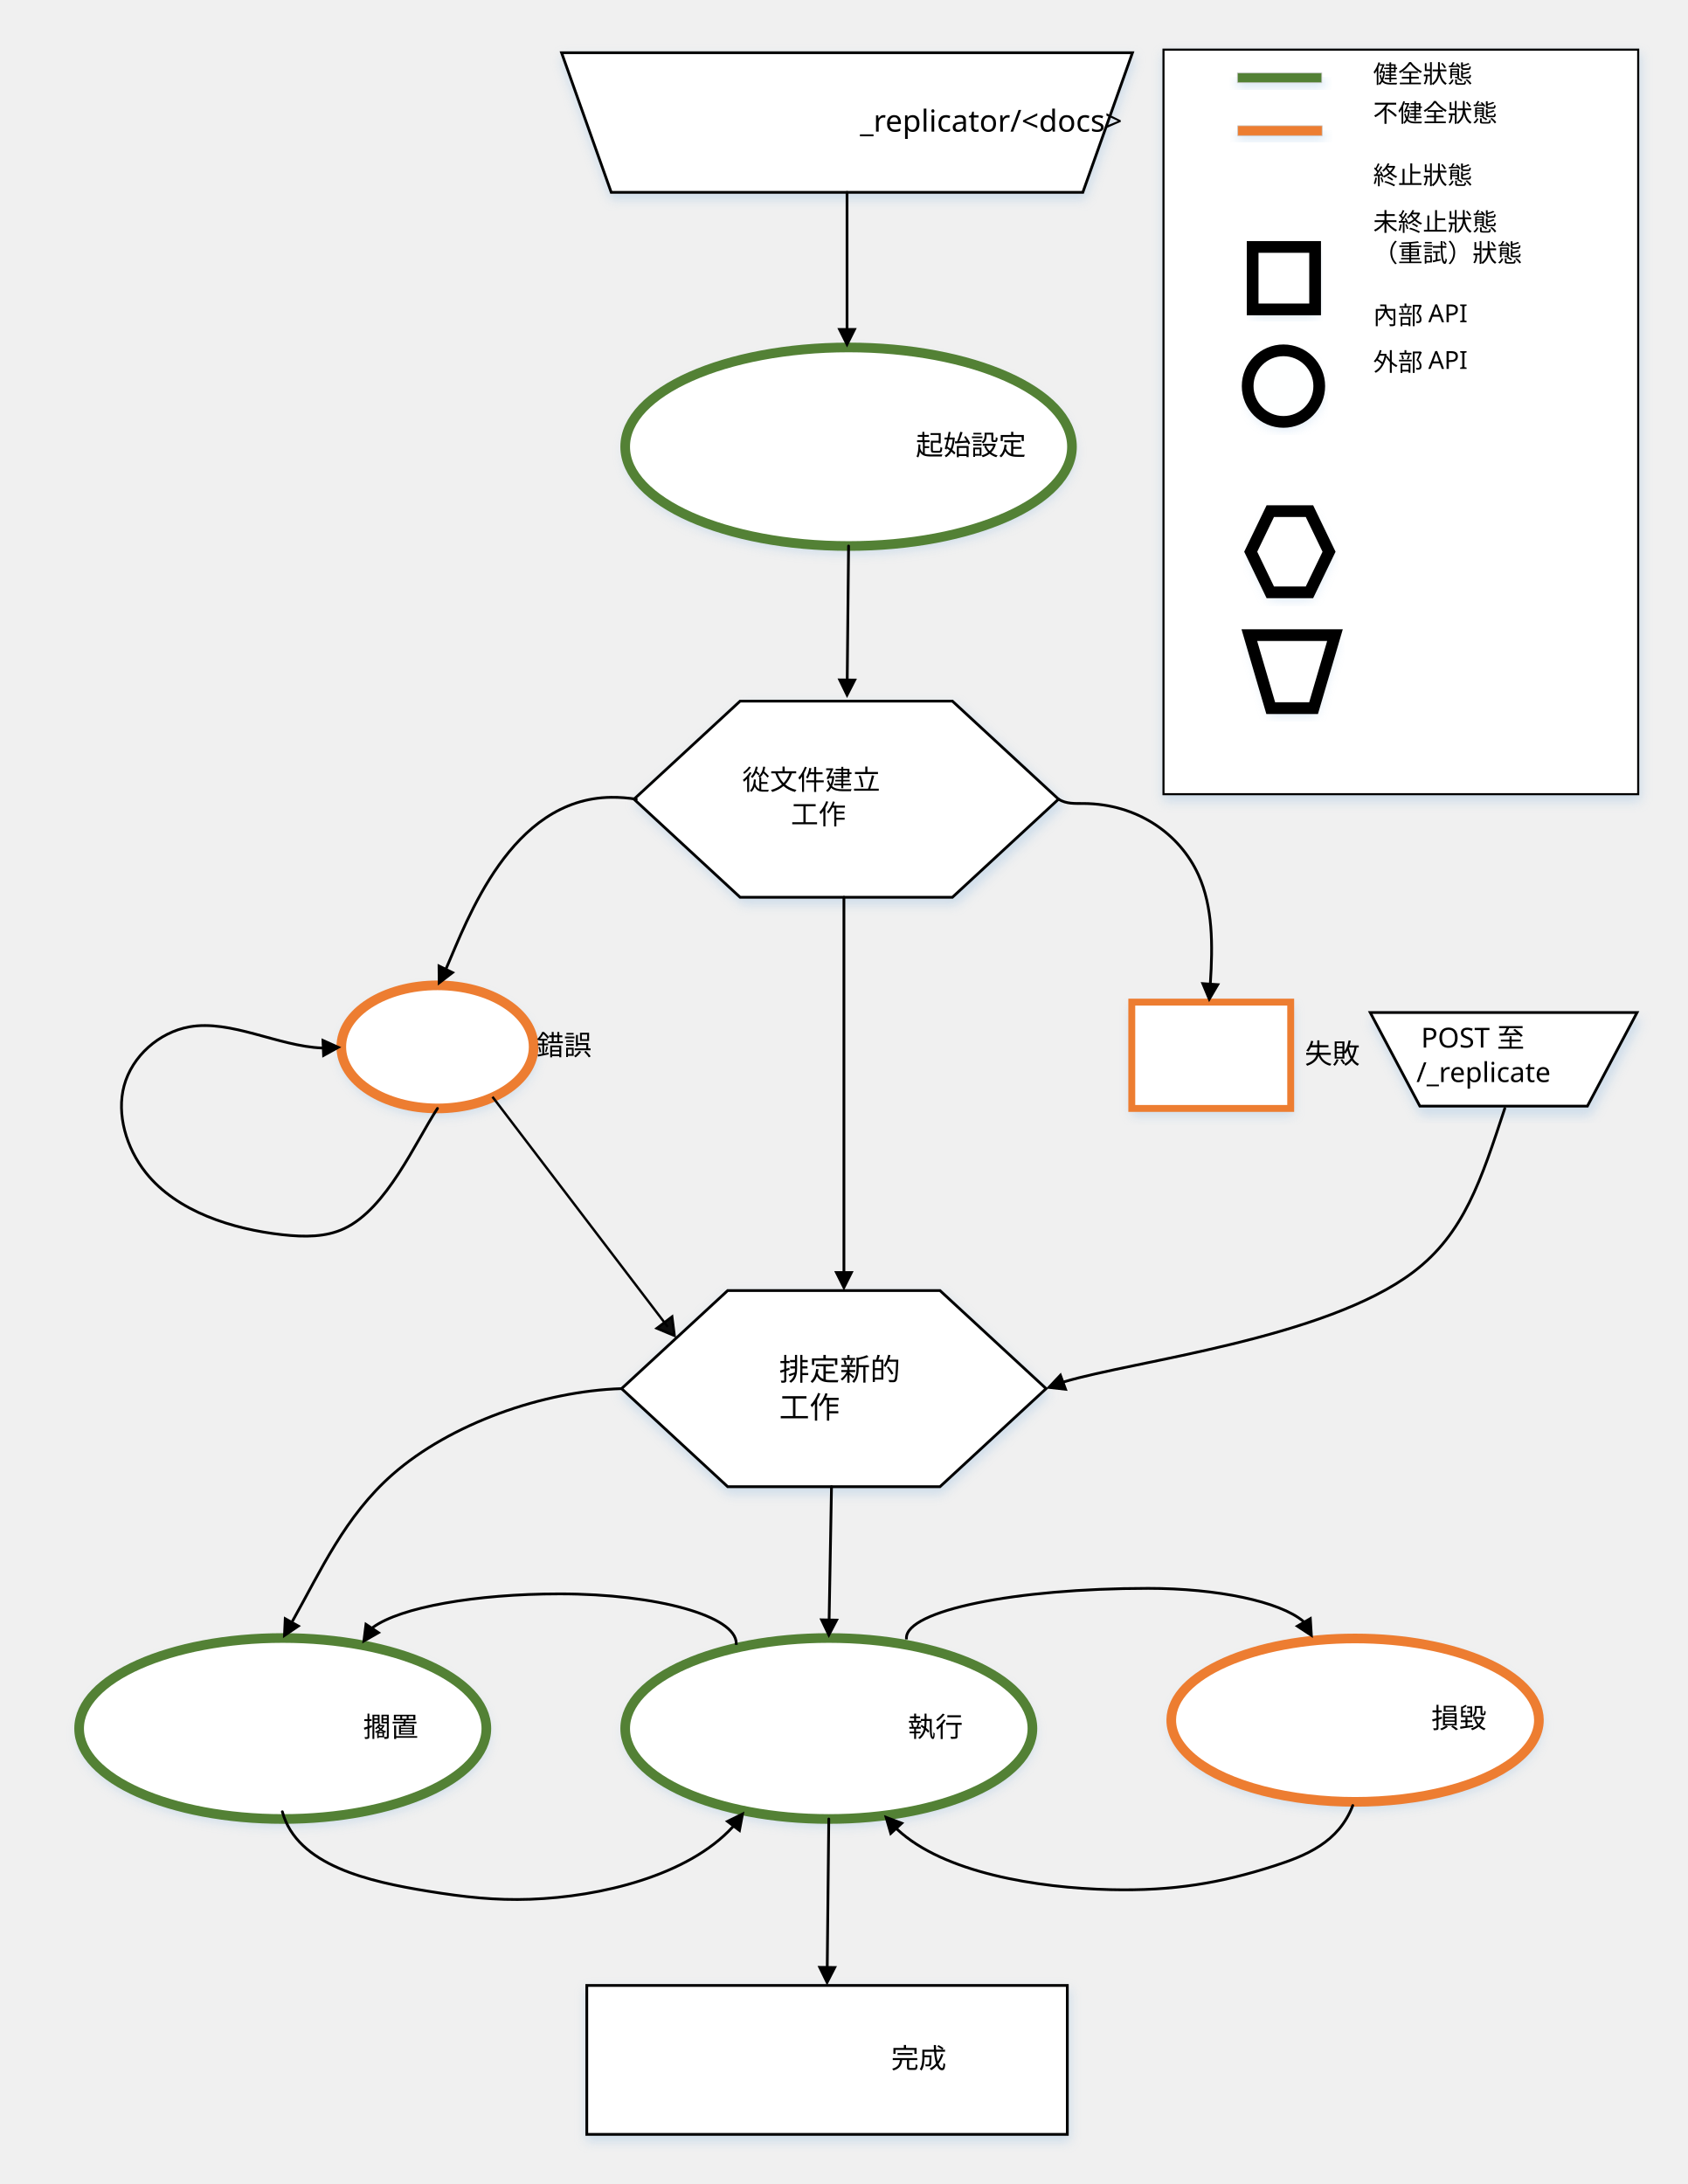
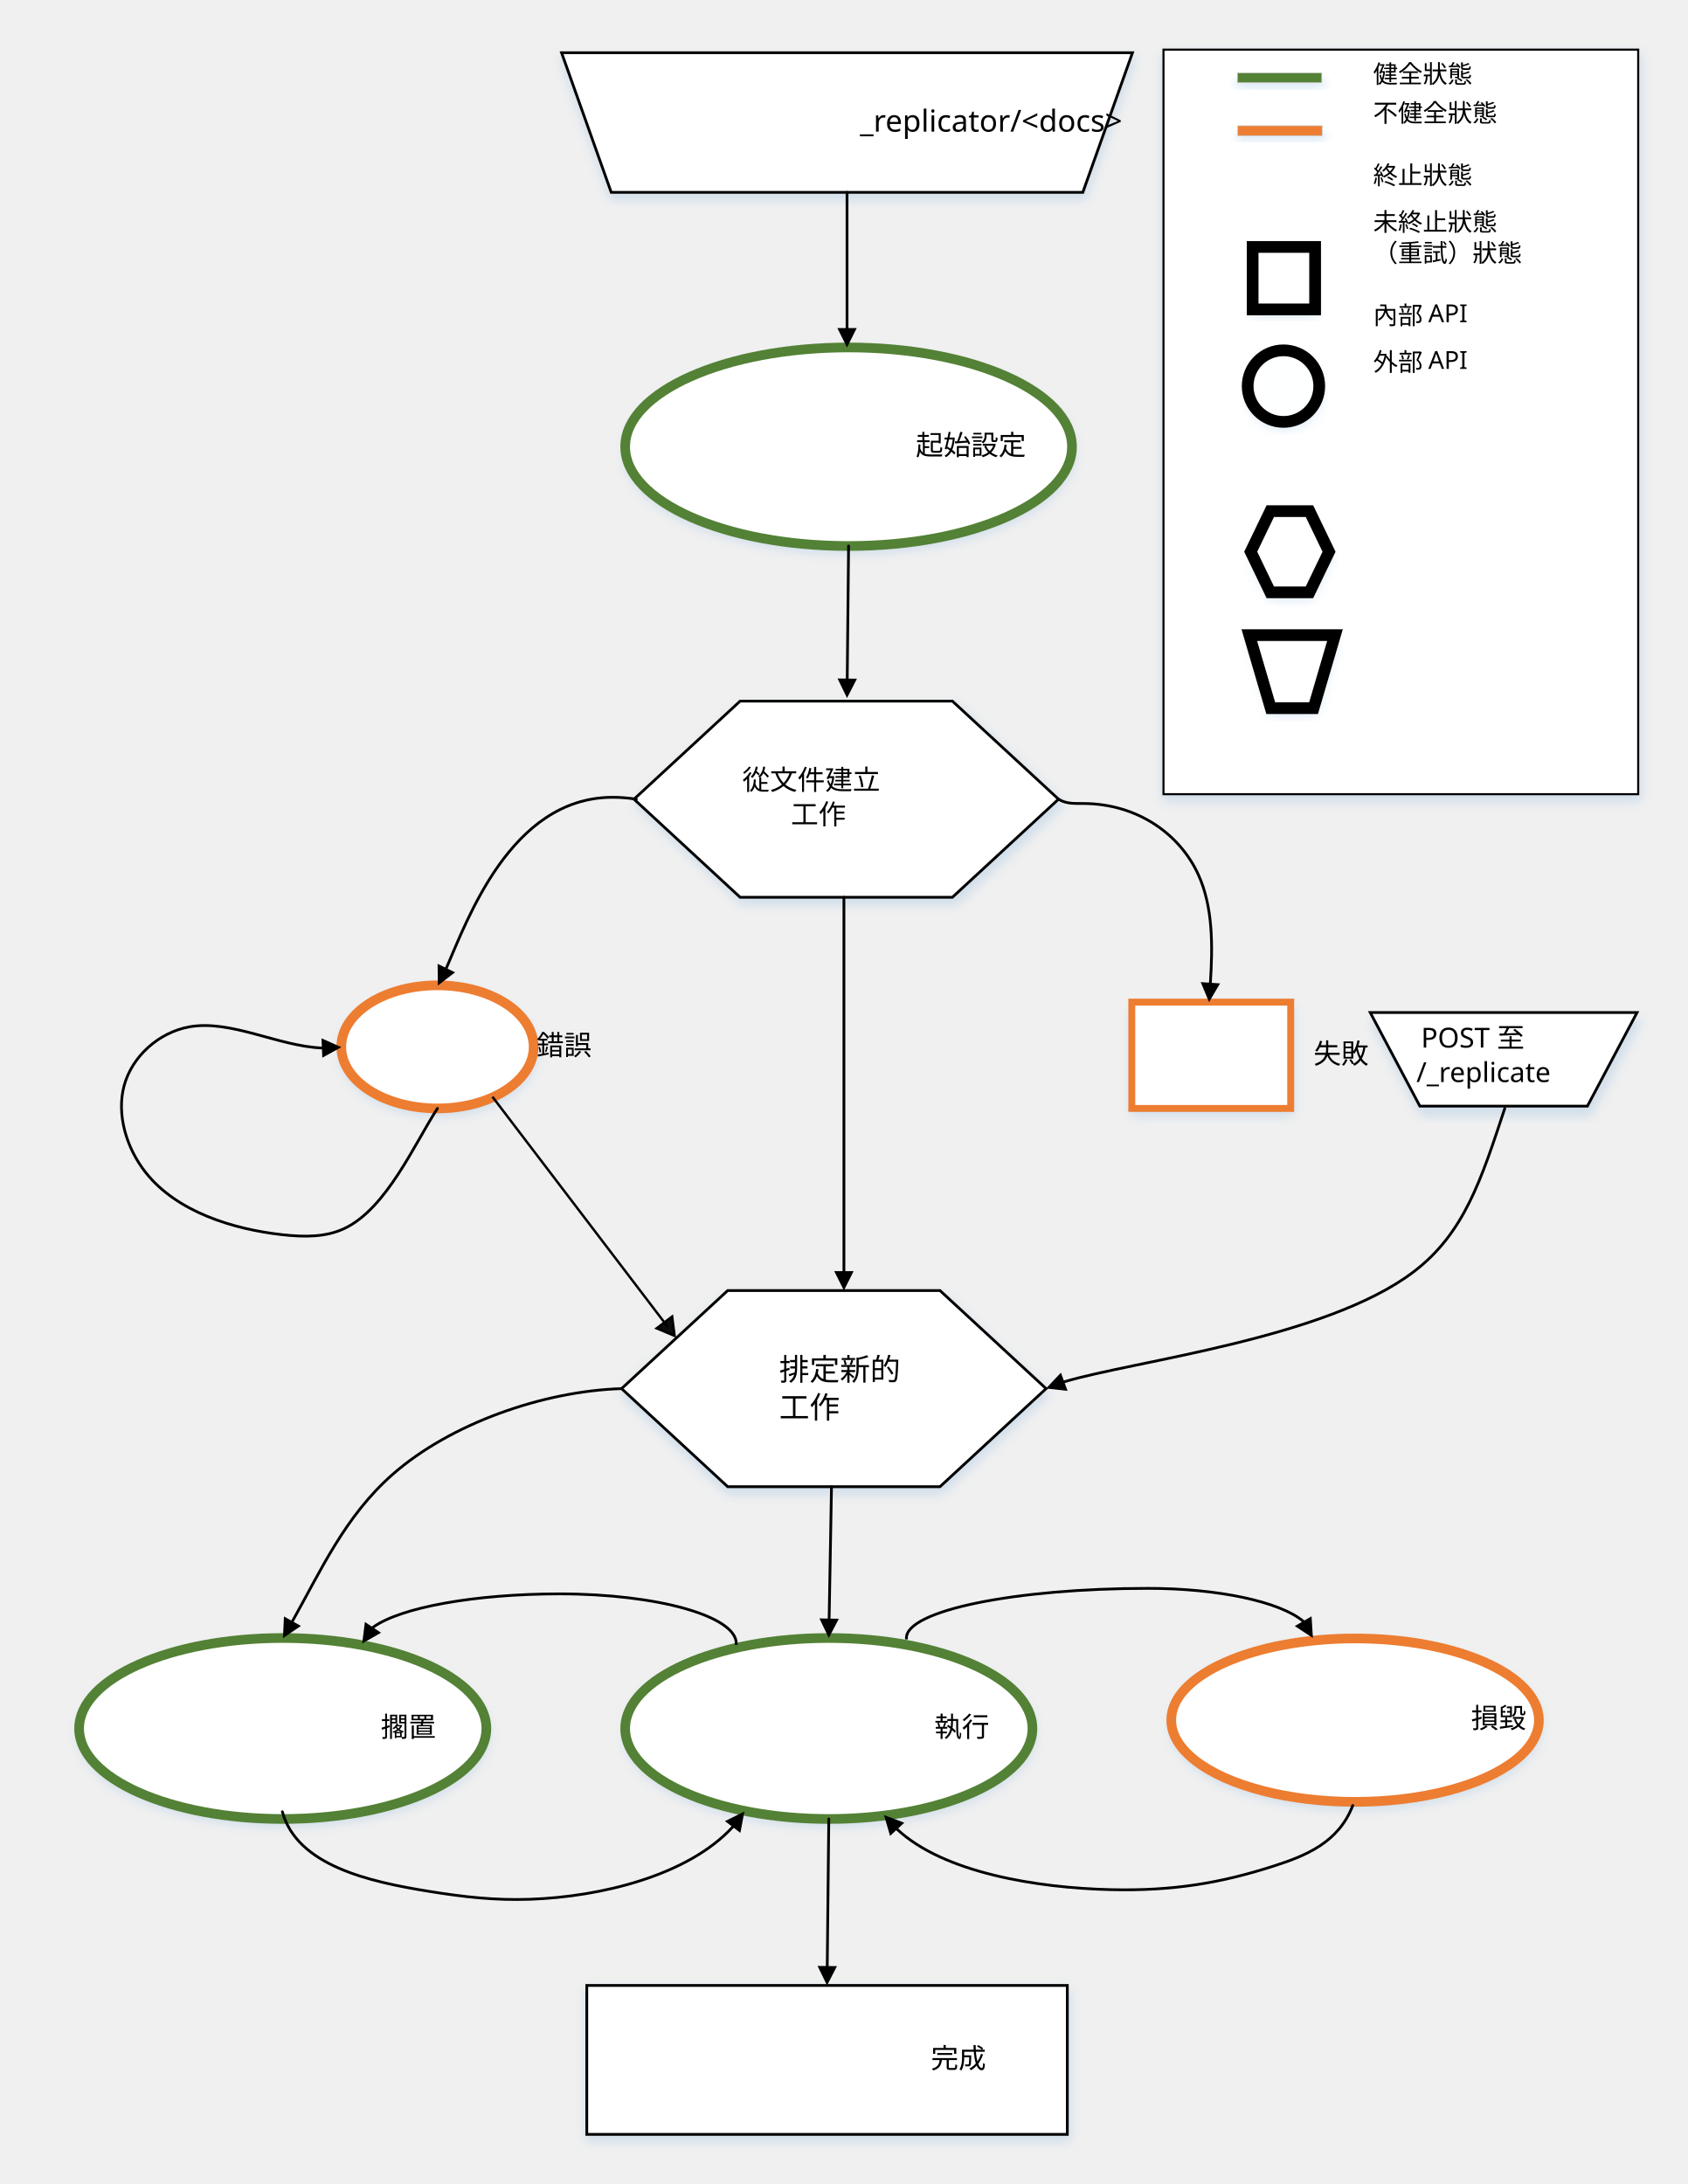
<svg xmlns="http://www.w3.org/2000/svg" xmlns:ns1="http://schemas.microsoft.com/visio/2003/SVGExtensions/" xmlns:xlink="http://www.w3.org/1999/xlink" width="8.5in" height="11in" viewBox="0 0 612 792" xml:space="preserve" color-interpolation-filters="sRGB" class="st20" id="svg2" version="1.1">
  <ns1:documentProperties ns1:langID="1033" ns1:viewMarkup="false">
    <ns1:userDefs>
      <ns1:ud ns1:nameU="msvNoAutoConnect" ns1:val="VT0(0):26" />
    </ns1:userDefs>
  </ns1:documentProperties>
  <style type="text/css" id="style4">
		.st1 {visibility:visible}
		.st2 {fill:#5b9bd5;fill-opacity:0.22;filter:url(#filter_2);stroke:#5b9bd5;stroke-opacity:0.22}
		.st3 {fill:#ffffff;stroke:#000000;stroke-width:1}
		.st4 {fill:#000000;font-family:Tahoma;font-size:0.917em}
		.st5 {fill:#ffffff;stroke:#538135;stroke-width:3.5}
		.st6 {fill:#000000;font-family:Tahoma;font-size:0.833em}
		.st7 {font-size:1em}
		.st8 {fill:#ffffff;stroke:#ed7d31;stroke-width:3.5}
		.st9 {fill:#ffffff;stroke:#ed7d31;stroke-width:2.5}
		.st10 {fill:#ffffff;stroke:#000000;stroke-width:0.75}
		.st11 {fill:#000000;font-family:Tahoma;font-size:0.75em}
		.st12 {fill:#538135;stroke:#c7c8c8;stroke-width:0.25}
		.st13 {fill:#ed7d31;stroke:#c7c8c8;stroke-width:0.25}
		.st14 {fill:#ffffff;stroke:#000000;stroke-width:4.25}
		.st15 {fill:#feffff;stroke:#000000;stroke-width:4.25}
		.st16 {marker-end:url(#mrkr4-117);stroke:#000000;stroke-linecap:round;stroke-linejoin:round;stroke-width:1}
		.st17 {fill:#000000;fill-opacity:1;stroke:#000000;stroke-opacity:1;stroke-width:0.284}
		.st18 {marker-end:url(#mrkr4-133);stroke:#000000;stroke-linecap:round;stroke-linejoin:round;stroke-width:1}
		.st19 {marker-end:url(#mrkr4-133);stroke:#000000;stroke-width:1}
		.st20 {fill:none;fill-rule:evenodd;font-size:12px;overflow:visible;stroke-linecap:square;stroke-miterlimit:3}
	</style>
  <defs id="Markers">
    <marker orient="auto" refY="0.0" refX="0.0" id="TriangleOutL" style="overflow:visible">
      <path id="path8787" d="M 5.77,0.0 L -2.88,5.0 L -2.88,-5.0 L 5.77,0.0 z " style="fill-rule:evenodd;stroke:#000000;stroke-width:1pt;stroke-opacity:1;fill:#000000;fill-opacity:0.942" transform="scale(0.8)" />
    </marker>
    <g id="lend4">
      <path d="M 2 1 L 0 0 L 2 -1 L 2 1 " style="stroke:none" id="path8" />
    </g>
    <marker id="mrkr4-117" class="st17" ns1:arrowType="4" ns1:arrowSize="2" ns1:setback="7.04" refX="-7.04" orient="auto" markerUnits="strokeWidth" overflow="visible">
      <use xlink:href="#lend4" transform="scale(-3.52,-3.52) " id="use11" />
    </marker>
    <marker id="mrkr4-133" class="st17" ns1:arrowType="4" ns1:arrowSize="2" ns1:setback="6.68" refX="-6.68" orient="auto" markerUnits="strokeWidth" overflow="visible">
      <use xlink:href="#lend4" transform="scale(-3.52,-3.52) " id="use14" />
    </marker>
  </defs>
  <defs id="Filters">
    <filter id="filter_2">
      <feGaussianBlur stdDeviation="2" id="feGaussianBlur18" />
    </filter>
  </defs>
  <g ns1:mID="0" ns1:index="1" ns1:groupContext="foregroundPage" id="g20">
    <ns1:userDefs>
      <ns1:ud ns1:nameU="msvThemeOrder" ns1:val="VT0(0):26" />
    </ns1:userDefs>
    <ns1:pageProperties ns1:drawingScale="1" ns1:pageScale="1" ns1:drawingUnits="0" ns1:shadowOffsetX="9" ns1:shadowOffsetY="-9" />
    <ns1:layer ns1:name="Flowchart" ns1:index="0" />
    <ns1:layer ns1:name="Connector" ns1:index="1" />
    <g id="shape1-1" ns1:mID="1" ns1:groupContext="shape" ns1:layerMember="0" transform="translate(203.625,-722.25)">
      <ns1:custProps>
        <ns1:cp ns1:nameU="Cost" ns1:lbl="Cost" ns1:prompt="" ns1:type="7" ns1:format="@" ns1:sortKey="" ns1:invis="false" ns1:ask="false" ns1:langID="1033" ns1:cal="0" />
        <ns1:cp ns1:nameU="ProcessNumber" ns1:lbl="Process Number" ns1:prompt="" ns1:type="2" ns1:format="" ns1:sortKey="" ns1:invis="false" ns1:ask="false" ns1:langID="1033" ns1:cal="0" />
        <ns1:cp ns1:nameU="Owner" ns1:lbl="Owner" ns1:prompt="" ns1:type="0" ns1:format="" ns1:sortKey="" ns1:invis="false" ns1:ask="false" ns1:langID="1033" ns1:cal="0" />
        <ns1:cp ns1:nameU="Function" ns1:lbl="Function" ns1:prompt="" ns1:type="0" ns1:format="" ns1:sortKey="" ns1:invis="false" ns1:ask="false" ns1:langID="1033" ns1:cal="0" ns1:val="VT4()" />
        <ns1:cp ns1:nameU="StartDate" ns1:lbl="Start Date" ns1:prompt="" ns1:type="5" ns1:format="" ns1:sortKey="" ns1:invis="false" ns1:ask="false" ns1:langID="1033" ns1:cal="0" />
        <ns1:cp ns1:nameU="EndDate" ns1:lbl="End Date" ns1:prompt="" ns1:type="5" ns1:format="" ns1:sortKey="" ns1:invis="false" ns1:ask="false" ns1:langID="1033" ns1:cal="0" />
        <ns1:cp ns1:nameU="Status" ns1:lbl="Status" ns1:prompt="" ns1:type="4" ns1:format=";Not Started;In Progress;Completed;Deferred;Waiting on Input" ns1:sortKey="" ns1:invis="false" ns1:ask="false" ns1:langID="1033" ns1:cal="0" ns1:val="VT4()" />
      </ns1:custProps>
      <ns1:userDefs>
        <ns1:ud ns1:nameU="AntiScale" ns1:val="VT0(1):26" />
        <ns1:ud ns1:nameU="visVersion" ns1:prompt="" ns1:val="VT0(15):26" />
        <ns1:ud ns1:nameU="DefaultWidth" ns1:prompt="" ns1:val="VT0(1):0" />
        <ns1:ud ns1:nameU="DefaultHeight" ns1:prompt="" ns1:val="VT0(0.75):0" />
        <ns1:ud ns1:nameU="ResizeTxtHeight" ns1:prompt="" ns1:val="VT0(0.75):0" />
      </ns1:userDefs>
      <ns1:textBlock ns1:margins="rect(2,2,2,2)" />
      <ns1:textRect cx="103.5" cy="766.687" width="171.01" height="50.625" />
      <g id="shadow1-2" ns1:groupContext="shadow" ns1:shadowOffsetX="0.345598" ns1:shadowOffsetY="-1.97279" ns1:shadowType="1" transform="translate(0.345598,1.97279)" class="st1" style="visibility:visible">
        <path d="m 18,792 h 171 l 18,-50.63 H 0 Z" class="st2" id="path30" style="fill:#5b9bd5;fill-opacity:0.22;stroke:#5b9bd5;stroke-opacity:0.22;filter:url(#filter_2)" />
      </g>
      <path d="m 18,792 h 171 l 18,-50.63 H 0 Z" class="st3" id="path32" style="fill:#ffffff;stroke:#000000;stroke-width:1" />
      <text x="56.71" y="769.99" class="st4" ns1:langID="1033" id="text34" style="font-size:11px;line-height:0%;font-family:Tahoma;fill:#000000">
        <ns1:paragraph ns1:horizAlign="1" />
        <ns1:tabList />_replicator/&lt;docs&gt;</text>
    </g>
    <g id="shape3-7" ns1:mID="3" ns1:groupContext="shape" transform="translate(226.688,-594)">
      <ns1:userDefs>
        <ns1:ud ns1:nameU="visVersion" ns1:val="VT0(15):26" />
      </ns1:userDefs>
      <ns1:textBlock ns1:margins="rect(4,4,4,4)" />
      <ns1:textRect cx="81" cy="756" width="141.75" height="63" />
      <g id="shadow3-8" ns1:groupContext="shadow" ns1:shadowOffsetX="0.345598" ns1:shadowOffsetY="-1.97279" ns1:shadowType="1" transform="translate(0.345598,1.97279)" class="st1" style="visibility:visible">
        <path d="m 0,756 a 81,36 0 0 1 162,0 81,36 0 0 1 -162,0 z" class="st2" id="path42" style="fill:#5b9bd5;fill-opacity:0.22;stroke:#5b9bd5;stroke-opacity:0.22;filter:url(#filter_2)" />
      </g>
      <path d="m 0,756 a 81,36 0 0 1 162,0 81,36 0 0 1 -162,0 z" class="st5" id="path44" style="fill:#ffffff;stroke:#538135;stroke-width:3.5" />
      <text x="58.56" y="759" class="st6" ns1:langID="1033" id="text46" style="font-size:10px;line-height:0%;font-family:Tahoma;fill:#000000">
        <ns1:paragraph ns1:horizAlign="1" />
        <ns1:tabList />起始設定</text>
    </g>
    <g id="shape4-13" ns1:mID="4" ns1:groupContext="shape" transform="translate(241.031,-466.617)">
      <ns1:userDefs>
        <ns1:ud ns1:nameU="visVersion" ns1:val="VT0(15):26" />
      </ns1:userDefs>
      <ns1:textBlock ns1:margins="rect(4,4,4,4)" />
      <ns1:textRect cx="66.656" cy="756.433" width="133.32" height="71.133" />
      <g id="shadow4-14" ns1:groupContext="shadow" ns1:shadowOffsetX="0.345598" ns1:shadowOffsetY="-1.97279" ns1:shadowType="1" transform="translate(0.345598,1.97279)" class="st1" style="visibility:visible">
        <path d="M 105.14,720.87 H 28.17 L -10.31,756.43 28.17,792 h 76.97 l 38.48,-35.57 z" class="st2" id="path54" style="fill:#5b9bd5;fill-opacity:0.22;stroke:#5b9bd5;stroke-opacity:0.22;filter:url(#filter_2)" />
      </g>
      <path d="M 104.301,720.87 H 27.331 l -38.48,35.56 38.48,35.57 h 76.97 l 38.48,-35.57 z" class="st3" id="path56" style="fill:#ffffff;stroke:#000000;stroke-width:1" />
      <text x="64.815" y="753.01" class="st6" ns1:langID="1033" id="text58" style="font-style:normal;font-variant:normal;font-weight:normal;font-stretch:normal;font-size:10px;line-height:0%;font-family:Tahoma;-inkscape-font-specification:'Tahoma, Normal';text-align:center;writing-mode:lr-tb;text-anchor:middle;fill:#000000">
        <ns1:paragraph ns1:horizAlign="1" />
        <ns1:tabList />
        <ns1:newlineChar />
        <tspan id="tspan3898" x="64.815" y="753.01" style="font-size:10px;line-height:1.25">從文件建立</tspan>
        <tspan id="tspan3900" x="64.815" y="765.51" style="font-size:10px;line-height:1.25">工作</tspan>
      </text>
    </g>
    <g id="shape6-20" ns1:mID="6" ns1:groupContext="shape" transform="translate(28.6875,-132.375)">
      <ns1:userDefs>
        <ns1:ud ns1:nameU="visVersion" ns1:val="VT0(15):26" />
      </ns1:userDefs>
      <ns1:textBlock ns1:margins="rect(4,4,4,4)" />
      <ns1:textRect cx="73.828" cy="759.188" width="129.2" height="57.422" />
      <g id="shadow6-21" ns1:groupContext="shadow" ns1:shadowOffsetX="0.345598" ns1:shadowOffsetY="-1.97279" ns1:shadowType="1" transform="translate(0.345598,1.97279)" class="st1" style="visibility:visible">
        <path d="m 0,759.19 a 73.83,32.813 0 0 1 147.66,0 73.83,32.813 0 1 1 -147.66,0 z" class="st2" id="path68" style="fill:#5b9bd5;fill-opacity:0.22;stroke:#5b9bd5;stroke-opacity:0.22;filter:url(#filter_2)" />
      </g>
      <path d="m 0,759.19 a 73.83,32.813 0 0 1 147.66,0 73.83,32.813 0 1 1 -147.66,0 z" class="st5" id="path70" style="fill:#ffffff;stroke:#538135;stroke-width:3.5" />
-       <text x="56.19" y="762.19" class="st6" ns1:langID="1033" id="text72" style="font-size:10px;line-height:0%;font-family:Tahoma;fill:#000000">
+       <text x="62.59" y="762.19" class="st6" ns1:langID="1033" id="text72" style="font-size:10px;line-height:0%;fill:#000000;font-family:Tahoma">
        <ns1:paragraph ns1:horizAlign="1" />
        <ns1:tabList />擱置</text>
    </g>
    <g id="shape7-26" ns1:mID="7" ns1:groupContext="shape" transform="translate(226.688,-132.375)">
      <ns1:userDefs>
        <ns1:ud ns1:nameU="visVersion" ns1:val="VT0(15):26" />
      </ns1:userDefs>
      <ns1:textBlock ns1:margins="rect(4,4,4,4)" />
      <ns1:textRect cx="73.828" cy="759.188" width="129.2" height="57.422" />
      <g id="shadow7-27" ns1:groupContext="shadow" ns1:shadowOffsetX="0.345598" ns1:shadowOffsetY="-1.97279" ns1:shadowType="1" transform="translate(0.345598,1.97279)" class="st1" style="visibility:visible">
        <path d="m 0,759.19 a 73.83,32.813 0 0 1 147.66,0 73.83,32.813 0 1 1 -147.66,0 z" class="st2" id="path80" style="fill:#5b9bd5;fill-opacity:0.22;stroke:#5b9bd5;stroke-opacity:0.22;filter:url(#filter_2)" />
      </g>
      <path d="m 0,759.19 a 73.83,32.813 0 0 1 147.66,0 73.83,32.813 0 1 1 -147.66,0 z" class="st5" id="path82" style="fill:#ffffff;stroke:#538135;stroke-width:3.5" />
-       <text x="55.67" y="762.19" class="st6" ns1:langID="1033" id="text84" style="font-size:10px;line-height:0%;font-family:Tahoma;fill:#000000">
+       <text x="65.27" y="762.19" class="st6" ns1:langID="1033" id="text84" style="font-size:10px;line-height:0%;fill:#000000;font-family:Tahoma">
        <ns1:paragraph ns1:horizAlign="1" />
        <ns1:tabList />執行</text>
    </g>
    <g id="shape8-32" ns1:mID="8" ns1:groupContext="shape" transform="translate(424.688,-138.75)">
      <ns1:userDefs>
        <ns1:ud ns1:nameU="visVersion" ns1:val="VT0(15):26" />
      </ns1:userDefs>
      <ns1:textBlock ns1:margins="rect(4,4,4,4)" />
      <ns1:textRect cx="66.656" cy="762.375" width="116.65" height="51.844" />
      <g id="shadow8-33" ns1:groupContext="shadow" ns1:shadowOffsetX="0.345598" ns1:shadowOffsetY="-1.97279" ns1:shadowType="1" transform="translate(0.345598,1.97279)" class="st1" style="visibility:visible">
        <path d="m 0,762.38 a 66.656,29.625 0 0 1 133.31,0 66.656,29.625 0 1 1 -133.31,0 z" class="st2" id="path92" style="fill:#5b9bd5;fill-opacity:0.22;stroke:#5b9bd5;stroke-opacity:0.22;filter:url(#filter_2)" />
      </g>
      <path d="m 0,762.38 a 66.656,29.625 0 0 1 133.31,0 66.656,29.625 0 1 1 -133.31,0 z" class="st8" id="path94" style="fill:#ffffff;stroke:#ed7d31;stroke-width:3.5" />
-       <text x="47.51" y="765.38" class="st6" ns1:langID="1033" id="text96" style="font-size:10px;line-height:0%;font-family:Tahoma;fill:#000000">
+       <text x="61.91" y="765.38" class="st6" ns1:langID="1033" id="text96" style="font-size:10px;line-height:0%;fill:#000000;font-family:Tahoma">
        <ns1:paragraph ns1:horizAlign="1" />
        <ns1:tabList />損毀</text>
    </g>
    <g id="shape9-38" ns1:mID="9" ns1:groupContext="shape" transform="translate(212.766,-18)">
      <ns1:userDefs>
        <ns1:ud ns1:nameU="visVersion" ns1:val="VT0(15):26" />
      </ns1:userDefs>
      <ns1:textBlock ns1:margins="rect(4,4,4,4)" />
      <ns1:textRect cx="87.117" cy="765" width="174.24" height="54" />
      <g id="shadow9-39" ns1:groupContext="shadow" ns1:shadowOffsetX="0.345598" ns1:shadowOffsetY="-1.97279" ns1:shadowType="1" transform="translate(0.345598,1.97279)" class="st1" style="visibility:visible">
        <rect x="0" y="738" width="174.234" height="54" class="st2" id="rect104" style="fill:#5b9bd5;fill-opacity:0.22;stroke:#5b9bd5;stroke-opacity:0.22;filter:url(#filter_2)" />
      </g>
      <rect x="0" y="738" width="174.234" height="54" class="st3" id="rect106" style="fill:#ffffff;stroke:#000000;stroke-width:1" />
-       <text x="63.59" y="768" class="st6" ns1:langID="1033" id="text108" style="font-size:10px;line-height:0%;font-family:Tahoma;fill:#000000">
+       <text x="77.99" y="768" class="st6" ns1:langID="1033" id="text108" style="font-size:10px;line-height:0%;fill:#000000;font-family:Tahoma">
        <ns1:paragraph ns1:horizAlign="1" />
        <ns1:tabList />完成</text>
    </g>
    <g id="shape18-44" ns1:mID="18" ns1:groupContext="shape" transform="translate(123.75,-390.042)">
      <ns1:userDefs>
        <ns1:ud ns1:nameU="visVersion" ns1:val="VT0(15):26" />
      </ns1:userDefs>
      <ns1:textBlock ns1:margins="rect(4,4,4,4)" />
      <ns1:textRect cx="34.875" cy="769.68" width="61.04" height="39.06" />
      <g id="shadow18-45" ns1:groupContext="shadow" ns1:shadowOffsetX="0.345598" ns1:shadowOffsetY="-1.97279" ns1:shadowType="1" transform="translate(0.345598,1.97279)" class="st1" style="visibility:visible">
        <path d="m 0,769.68 a 34.875,22.32 0 1 1 69.75,0 34.875,22.32 0 1 1 -69.75,0 z" class="st2" id="path116" style="fill:#5b9bd5;fill-opacity:0.22;stroke:#5b9bd5;stroke-opacity:0.22;filter:url(#filter_2)" />
      </g>
      <path d="m 0,769.68 a 34.875,22.32 0 1 1 69.75,0 34.875,22.32 0 1 1 -69.75,0 z" class="st8" id="path118" style="fill:#ffffff;stroke:#ed7d31;stroke-width:3.5" />
      <text x="23.95" y="772.68" class="st6" ns1:langID="1033" id="text120" style="font-size:10px;line-height:0%;font-family:Tahoma;fill:#000000">
        <ns1:paragraph ns1:horizAlign="1" />
        <ns1:tabList />錯誤</text>
    </g>
    <g id="shape20-50" ns1:mID="20" ns1:groupContext="shape" transform="translate(410.379,-390.042)">
      <ns1:userDefs>
        <ns1:ud ns1:nameU="visVersion" ns1:val="VT0(15):26" />
      </ns1:userDefs>
      <ns1:textBlock ns1:margins="rect(4,4,4,4)" />
      <ns1:textRect cx="28.811" cy="772.725" width="57.63" height="38.551" />
      <g id="shadow20-51" ns1:groupContext="shadow" ns1:shadowOffsetX="0.345598" ns1:shadowOffsetY="-1.97279" ns1:shadowType="1" transform="translate(0.345598,1.97279)" class="st1" style="visibility:visible">
        <rect x="0" y="753.449" width="57.621" height="38.551" class="st2" id="rect128" style="fill:#5b9bd5;fill-opacity:0.22;stroke:#5b9bd5;stroke-opacity:0.22;filter:url(#filter_2)" />
      </g>
      <rect x="0" y="753.449" width="57.621" height="38.551" class="st9" id="rect130" style="fill:#ffffff;stroke:#ed7d31;stroke-width:2.5" />
-       <text x="15.9" y="775.72" class="st6" ns1:langID="1033" id="text132" style="font-size:10px;line-height:0%;font-family:Tahoma;fill:#000000">
+       <text x="19.1" y="775.72" class="st6" ns1:langID="1033" id="text132" style="font-size:10px;line-height:0%;fill:#000000;font-family:Tahoma">
        <ns1:paragraph ns1:horizAlign="1" />
        <ns1:tabList />失敗</text>
    </g>
    <g id="shape21-56" ns1:mID="21" ns1:groupContext="shape" transform="translate(235.688,-252.867)">
      <ns1:userDefs>
        <ns1:ud ns1:nameU="visVersion" ns1:val="VT0(15):26" />
      </ns1:userDefs>
      <ns1:textBlock ns1:margins="rect(4,4,4,4)" />
      <ns1:textRect cx="66.656" cy="756.433" width="133.32" height="71.133" />
      <g id="shadow21-57" ns1:groupContext="shadow" ns1:shadowOffsetX="0.345598" ns1:shadowOffsetY="-1.97279" ns1:shadowType="1" transform="translate(0.345598,1.97279)" class="st1" style="visibility:visible">
        <path d="M 105.14,720.87 H 28.17 L -10.31,756.43 28.17,792 h 76.97 l 38.48,-35.57 z" class="st2" id="path140" style="fill:#5b9bd5;fill-opacity:0.22;stroke:#5b9bd5;stroke-opacity:0.22;filter:url(#filter_2)" />
      </g>
      <path d="M 105.14,720.87 H 28.17 L -10.31,756.43 28.17,792 h 76.97 l 38.48,-35.57 z" class="st3" id="path142" style="fill:#ffffff;stroke:#000000;stroke-width:1" />
      <text x="46.82" y="753.43" class="st6" ns1:langID="1033" id="text144" style="font-style:normal;font-variant:normal;font-weight:normal;font-stretch:normal;font-size:11px;line-height:0%;font-family:Tahoma;-inkscape-font-specification:'Tahoma, Normal';font-variant-ligatures:normal;font-variant-caps:normal;font-variant-numeric:normal;font-feature-settings:normal;text-align:start;writing-mode:lr-tb;text-anchor:start;fill:#000000">
        <ns1:paragraph ns1:horizAlign="1" />
        <ns1:tabList />
        <ns1:newlineChar />
        <tspan id="tspan3636" x="46.82" y="753.43" style="font-style:normal;font-variant:normal;font-weight:normal;font-stretch:normal;font-size:11px;line-height:1.25;font-family:Tahoma;-inkscape-font-specification:'Tahoma, Normal';font-variant-ligatures:normal;font-variant-caps:normal;font-variant-numeric:normal;font-feature-settings:normal;text-align:start;writing-mode:lr-tb;text-anchor:start">排定新的</tspan>
        <tspan id="tspan3638" x="46.82" y="767.18" style="font-style:normal;font-variant:normal;font-weight:normal;font-stretch:normal;font-size:11px;line-height:1.25;font-family:Tahoma;-inkscape-font-specification:'Tahoma, Normal';font-variant-ligatures:normal;font-variant-caps:normal;font-variant-numeric:normal;font-feature-settings:normal;text-align:start;writing-mode:lr-tb;text-anchor:start">工作</tspan>
      </text>
      <path style="fill:#000000;fill-opacity:0.942;fill-rule:evenodd;stroke:#000000;stroke-width:0.872;stroke-linecap:butt;stroke-linejoin:miter;stroke-miterlimit:3;stroke-dasharray:none;stroke-dashoffset:0;stroke-opacity:1;marker-end:url(#TriangleOutL)" d="M -57.127,650.607 6.446,734.049" id="path7821" />
    </g>
    <g id="shape22-63" ns1:mID="22" ns1:groupContext="shape" transform="translate(421.875,-504)">
      <ns1:userDefs>
        <ns1:ud ns1:nameU="visVersion" ns1:val="VT0(15):26" />
      </ns1:userDefs>
      <ns1:textBlock ns1:margins="rect(4,4,4,4)" ns1:verticalAlign="0" />
      <ns1:textRect cx="86.062" cy="657" width="172.13" height="270" />
      <g id="shadow22-64" ns1:groupContext="shadow" ns1:shadowOffsetX="0.345598" ns1:shadowOffsetY="-1.97279" ns1:shadowType="1" transform="translate(0.345598,1.97279)" class="st1" style="visibility:visible">
        <rect x="0" y="522" width="172.125" height="270" class="st2" id="rect154" style="fill:#5b9bd5;fill-opacity:0.22;stroke:#5b9bd5;stroke-opacity:0.22;filter:url(#filter_2)" />
      </g>
      <rect x="0" y="522" width="172.125" height="270" class="st10" id="rect156" style="fill:#ffffff;stroke:#000000;stroke-width:0.75" />
      <text x="76" y="534.1" class="st11" ns1:langID="1033" id="text158" style="font-size:9px;line-height:0%;font-family:Tahoma;fill:#000000">
        <ns1:paragraph />
        <ns1:tabList />
        <ns1:tabChar />
        <ns1:tabChar />
        <ns1:newlineChar />
        <ns1:newlineChar />
        <ns1:tabChar />
        <ns1:tabChar />
        <ns1:newlineChar />
        <ns1:tabChar />
        <ns1:tabChar />
        <tspan id="tspan3858" x="76" y="534.1" style="font-size:9px;line-height:1.25">健全狀態</tspan>
        <tspan id="tspan3860" x="76" y="539.725" style="font-size:0.75px;line-height:1.25"> </tspan>
        <tspan id="tspan3862" x="76" y="548.189" style="font-size:9px;line-height:1.25">不健全狀態</tspan>
        <tspan id="tspan3864" x="76" y="553.814" style="font-size:0.75px;line-height:1.25"> </tspan>
        <tspan id="tspan3866" x="76" y="556.653" style="font-size:0.75px;line-height:1.25"> </tspan>
        <tspan id="tspan3868" x="76" y="559.493" style="font-size:0.75px;line-height:1.25"> </tspan>
        <tspan id="tspan3870" x="76" y="562.332" style="font-size:0.75px;line-height:1.25"> </tspan>
        <tspan id="tspan3872" x="76" y="570.796" style="font-size:9px;line-height:1.25">終止狀態</tspan>
        <tspan id="tspan3874" x="76" y="576.421" style="font-size:0.75px;line-height:1.25"> </tspan>
        <tspan id="tspan3876" x="76" y="579.26" style="font-size:0.75px;line-height:1.25"> </tspan>
        <tspan id="tspan3878" x="76" y="587.725" style="font-size:9px;line-height:1.25">未終止狀態</tspan>
        <tspan id="tspan3880" x="76" y="598.975" style="font-size:9px;line-height:1.25">（重試）狀態</tspan>
        <tspan id="tspan3882" x="76" y="604.6" style="font-size:0.75px;line-height:1.25"> </tspan>
        <tspan id="tspan3884" x="76" y="607.439" style="font-size:0.75px;line-height:1.25"> </tspan>
        <tspan id="tspan3886" x="76" y="610.278" style="font-size:0.75px;line-height:1.25"> </tspan>
        <tspan id="tspan3888" x="76" y="613.117" style="font-size:0.75px;line-height:1.25"> </tspan>
        <tspan id="tspan3890" x="76" y="621.581" style="font-size:9px;line-height:1.25">內部 API</tspan>
        <tspan id="tspan3892" x="76" y="627.206" style="font-size:0.75px;line-height:1.25"> </tspan>
        <tspan id="tspan3894" x="76" y="630.046" style="font-size:0.75px;line-height:1.25"> </tspan>
        <tspan id="tspan3896" x="76" y="638.51" style="font-size:9px;line-height:1.25">外部 API</tspan>
      </text>
    </g>
    <g id="shape23-75" ns1:mID="23" ns1:groupContext="shape" transform="translate(448.667,-762)">
      <ns1:userDefs>
        <ns1:ud ns1:nameU="visVersion" ns1:val="VT0(15):26" />
      </ns1:userDefs>
      <g id="shadow23-76" ns1:groupContext="shadow" ns1:shadowOffsetX="0.345598" ns1:shadowOffsetY="-1.97279" ns1:shadowType="1" transform="translate(0.345598,1.97279)" class="st1" style="visibility:visible">
        <rect x="0" y="788.4" width="30.6" height="3.6" class="st2" id="rect176" style="fill:#5b9bd5;fill-opacity:0.22;stroke:#5b9bd5;stroke-opacity:0.22;filter:url(#filter_2)" />
      </g>
      <rect x="0" y="788.4" width="30.6" height="3.6" class="st12" id="rect178" style="fill:#538135;stroke:#c7c8c8;stroke-width:0.25" />
    </g>
    <g id="shape25-80" ns1:mID="25" ns1:groupContext="shape" transform="translate(448.8,-742.8)">
      <ns1:userDefs>
        <ns1:ud ns1:nameU="visVersion" ns1:val="VT0(15):26" />
      </ns1:userDefs>
      <g id="shadow25-81" ns1:groupContext="shadow" ns1:shadowOffsetX="0.345598" ns1:shadowOffsetY="-1.97279" ns1:shadowType="1" transform="translate(0.345598,1.97279)" class="st1" style="visibility:visible">
        <rect x="0" y="788.4" width="30.6" height="3.6" class="st2" id="rect184" style="fill:#5b9bd5;fill-opacity:0.22;stroke:#5b9bd5;stroke-opacity:0.22;filter:url(#filter_2)" />
      </g>
      <rect x="0" y="788.4" width="30.6" height="3.6" class="st13" id="rect186" style="fill:#ed7d31;stroke:#c7c8c8;stroke-width:0.25" />
    </g>
    <g id="shape26-85" ns1:mID="26" ns1:groupContext="shape" transform="translate(454.2,-679.8)">
      <ns1:userDefs>
        <ns1:ud ns1:nameU="visVersion" ns1:val="VT0(15):26" />
      </ns1:userDefs>
      <g id="shadow26-86" ns1:groupContext="shadow" ns1:shadowOffsetX="0.345598" ns1:shadowOffsetY="-1.97279" ns1:shadowType="1" transform="translate(0.345598,1.97279)" class="st1" style="visibility:visible">
        <rect x="0" y="769.35" width="22.65" height="22.65" class="st2" id="rect192" style="fill:#5b9bd5;fill-opacity:0.22;stroke:#5b9bd5;stroke-opacity:0.22;filter:url(#filter_2)" />
      </g>
      <rect x="0" y="769.35" width="22.65" height="22.65" class="st14" id="rect194" style="fill:#ffffff;stroke:#000000;stroke-width:4.25" />
    </g>
    <g id="shape27-90" ns1:mID="27" ns1:groupContext="shape" transform="translate(452.4,-639)">
      <ns1:userDefs>
        <ns1:ud ns1:nameU="visVersion" ns1:val="VT0(15):26" />
      </ns1:userDefs>
      <g id="shadow27-91" ns1:groupContext="shadow" ns1:shadowOffsetX="0.345598" ns1:shadowOffsetY="-1.97279" ns1:shadowType="1" transform="translate(0.345598,1.97279)" class="st1" style="visibility:visible">
        <path d="m 0,779.02 a 12.975,12.975 0 0 1 25.95,0 12.975,12.975 0 1 1 -25.95,0 z" class="st2" id="path200" style="fill:#5b9bd5;fill-opacity:0.22;stroke:#5b9bd5;stroke-opacity:0.22;filter:url(#filter_2)" />
      </g>
      <path d="m 0,779.02 a 12.975,12.975 0 0 1 25.95,0 12.975,12.975 0 1 1 -25.95,0 z" class="st15" id="path202" style="fill:#feffff;stroke:#000000;stroke-width:4.25" />
    </g>
    <g id="shape28-95" ns1:mID="28" ns1:groupContext="shape" transform="translate(455.4,-577.2)">
      <ns1:userDefs>
        <ns1:ud ns1:nameU="visVersion" ns1:val="VT0(15):26" />
      </ns1:userDefs>
      <g id="shadow28-96" ns1:groupContext="shadow" ns1:shadowOffsetX="0.345598" ns1:shadowOffsetY="-1.97279" ns1:shadowType="1" transform="translate(0.345598,1.97279)" class="st1" style="visibility:visible">
        <path d="M 19.4,762.56 H 5.2 L -1.9,777.28 5.2,792 h 14.2 l 7.1,-14.72 z" class="st2" id="path208" style="fill:#5b9bd5;fill-opacity:0.22;stroke:#5b9bd5;stroke-opacity:0.22;filter:url(#filter_2)" />
      </g>
      <path d="M 19.4,762.56 H 5.2 L -1.9,777.28 5.2,792 h 14.2 l 7.1,-14.72 z" class="st14" id="path210" style="fill:#ffffff;stroke:#000000;stroke-width:4.25" />
    </g>
    <g id="shape29-100" ns1:mID="29" ns1:groupContext="shape" ns1:layerMember="0" transform="translate(453,-535.2)">
      <ns1:custProps>
        <ns1:cp ns1:nameU="Cost" ns1:lbl="Cost" ns1:prompt="" ns1:type="7" ns1:format="@" ns1:sortKey="" ns1:invis="false" ns1:ask="false" ns1:langID="1033" ns1:cal="0" />
        <ns1:cp ns1:nameU="ProcessNumber" ns1:lbl="Process Number" ns1:prompt="" ns1:type="2" ns1:format="" ns1:sortKey="" ns1:invis="false" ns1:ask="false" ns1:langID="1033" ns1:cal="0" />
        <ns1:cp ns1:nameU="Owner" ns1:lbl="Owner" ns1:prompt="" ns1:type="0" ns1:format="" ns1:sortKey="" ns1:invis="false" ns1:ask="false" ns1:langID="1033" ns1:cal="0" />
        <ns1:cp ns1:nameU="Function" ns1:lbl="Function" ns1:prompt="" ns1:type="0" ns1:format="" ns1:sortKey="" ns1:invis="false" ns1:ask="false" ns1:langID="1033" ns1:cal="0" ns1:val="VT4()" />
        <ns1:cp ns1:nameU="StartDate" ns1:lbl="Start Date" ns1:prompt="" ns1:type="5" ns1:format="" ns1:sortKey="" ns1:invis="false" ns1:ask="false" ns1:langID="1033" ns1:cal="0" />
        <ns1:cp ns1:nameU="EndDate" ns1:lbl="End Date" ns1:prompt="" ns1:type="5" ns1:format="" ns1:sortKey="" ns1:invis="false" ns1:ask="false" ns1:langID="1033" ns1:cal="0" />
        <ns1:cp ns1:nameU="Status" ns1:lbl="Status" ns1:prompt="" ns1:type="4" ns1:format=";Not Started;In Progress;Completed;Deferred;Waiting on Input" ns1:sortKey="" ns1:invis="false" ns1:ask="false" ns1:langID="1033" ns1:cal="0" ns1:val="VT4()" />
      </ns1:custProps>
      <ns1:userDefs>
        <ns1:ud ns1:nameU="AntiScale" ns1:val="VT0(1):26" />
        <ns1:ud ns1:nameU="visVersion" ns1:prompt="" ns1:val="VT0(15):26" />
        <ns1:ud ns1:nameU="DefaultWidth" ns1:prompt="" ns1:val="VT0(1):0" />
        <ns1:ud ns1:nameU="DefaultHeight" ns1:prompt="" ns1:val="VT0(0.75):0" />
        <ns1:ud ns1:nameU="ResizeTxtHeight" ns1:prompt="" ns1:val="VT0(0.75):0" />
      </ns1:userDefs>
      <g id="shadow29-101" ns1:groupContext="shadow" ns1:shadowOffsetX="0.345598" ns1:shadowOffsetY="-1.97279" ns1:shadowType="1" transform="translate(0.345598,1.97279)" class="st1" style="visibility:visible">
        <path d="m 7.76,792 h 15.53 l 7.76,-26.47 H 0 Z" class="st2" id="path216" style="fill:#5b9bd5;fill-opacity:0.22;stroke:#5b9bd5;stroke-opacity:0.22;filter:url(#filter_2)" />
      </g>
      <path d="m 7.76,792 h 15.53 l 7.76,-26.47 H 0 Z" class="st14" id="path218" style="fill:#ffffff;stroke:#000000;stroke-width:4.25" />
    </g>
    <g id="shape30-105" ns1:mID="30" ns1:groupContext="shape" ns1:layerMember="0" transform="translate(497.25,-390.042)">
      <ns1:custProps>
        <ns1:cp ns1:nameU="Cost" ns1:lbl="Cost" ns1:prompt="" ns1:type="7" ns1:format="@" ns1:sortKey="" ns1:invis="false" ns1:ask="false" ns1:langID="1033" ns1:cal="0" />
        <ns1:cp ns1:nameU="ProcessNumber" ns1:lbl="Process Number" ns1:prompt="" ns1:type="2" ns1:format="" ns1:sortKey="" ns1:invis="false" ns1:ask="false" ns1:langID="1033" ns1:cal="0" />
        <ns1:cp ns1:nameU="Owner" ns1:lbl="Owner" ns1:prompt="" ns1:type="0" ns1:format="" ns1:sortKey="" ns1:invis="false" ns1:ask="false" ns1:langID="1033" ns1:cal="0" />
        <ns1:cp ns1:nameU="Function" ns1:lbl="Function" ns1:prompt="" ns1:type="0" ns1:format="" ns1:sortKey="" ns1:invis="false" ns1:ask="false" ns1:langID="1033" ns1:cal="0" ns1:val="VT4()" />
        <ns1:cp ns1:nameU="StartDate" ns1:lbl="Start Date" ns1:prompt="" ns1:type="5" ns1:format="" ns1:sortKey="" ns1:invis="false" ns1:ask="false" ns1:langID="1033" ns1:cal="0" />
        <ns1:cp ns1:nameU="EndDate" ns1:lbl="End Date" ns1:prompt="" ns1:type="5" ns1:format="" ns1:sortKey="" ns1:invis="false" ns1:ask="false" ns1:langID="1033" ns1:cal="0" />
        <ns1:cp ns1:nameU="Status" ns1:lbl="Status" ns1:prompt="" ns1:type="4" ns1:format=";Not Started;In Progress;Completed;Deferred;Waiting on Input" ns1:sortKey="" ns1:invis="false" ns1:ask="false" ns1:langID="1033" ns1:cal="0" ns1:val="VT4()" />
      </ns1:custProps>
      <ns1:userDefs>
        <ns1:ud ns1:nameU="AntiScale" ns1:val="VT0(1):26" />
        <ns1:ud ns1:nameU="visVersion" ns1:prompt="" ns1:val="VT0(15):26" />
        <ns1:ud ns1:nameU="DefaultWidth" ns1:prompt="" ns1:val="VT0(1):0" />
        <ns1:ud ns1:nameU="DefaultHeight" ns1:prompt="" ns1:val="VT0(0.75):0" />
        <ns1:ud ns1:nameU="ResizeTxtHeight" ns1:prompt="" ns1:val="VT0(0.75):0" />
      </ns1:userDefs>
      <ns1:textBlock ns1:margins="rect(2,2,2,2)" />
      <ns1:textRect cx="48.375" cy="775.03" width="60.75" height="33.939" />
      <g id="shadow30-106" ns1:groupContext="shadow" ns1:shadowOffsetX="0.345598" ns1:shadowOffsetY="-1.97279" ns1:shadowType="1" transform="translate(0.345598,1.97279)" class="st1" style="visibility:visible">
        <path d="m 18,792 h 60.75 l 18,-33.94 H 0 Z" class="st2" id="path226" style="fill:#5b9bd5;fill-opacity:0.22;stroke:#5b9bd5;stroke-opacity:0.22;filter:url(#filter_2)" />
      </g>
      <path d="m 17.581,791.161 h 60.75 l 18,-33.94 H -0.419 Z" class="st3" id="path228" style="fill:#ffffff;stroke:#000000;stroke-width:1" />
      <text x="48.468" y="769.933" class="st6" ns1:langID="1033" id="text230" style="font-size:10px;line-height:0%;font-family:Tahoma;fill:#000000">
        <ns1:paragraph ns1:horizAlign="1" />
        <ns1:tabList />
        <ns1:newlineChar />
        <tspan id="tspan3646" style="font-style:normal;font-variant:normal;font-weight:normal;font-stretch:normal;font-size:10px;line-height:125%;font-family:Tahoma;-inkscape-font-specification:'Tahoma, Normal';text-align:center;writing-mode:lr-tb;text-anchor:middle" x="48.468" y="769.933">POST 至</tspan>
        <tspan id="tspan3648" style="font-style:normal;font-variant:normal;font-weight:normal;font-stretch:normal;font-size:10px;line-height:125%;font-family:Tahoma;-inkscape-font-specification:'Tahoma, Normal';text-align:center;writing-mode:lr-tb;text-anchor:middle" x="48.468" y="782.433"> /_replicate</tspan>
      </text>
    </g>
    <g id="shape31-112" ns1:mID="31" ns1:groupContext="shape" transform="rotate(90,514.69,584.44)">
      <path d="M 0,792 H 49.21" class="st16" id="path237" style="stroke:#000000;stroke-width:1;stroke-linecap:round;stroke-linejoin:round;marker-end:url(#mrkr4-117)" />
    </g>
    <g id="shape32-118" ns1:mID="32" ns1:groupContext="shape" transform="rotate(90.5846,447.8305,647.284)">
      <path d="M 0,792 H 48.09" class="st16" id="path242" style="stroke:#000000;stroke-width:1;stroke-linecap:round;stroke-linejoin:round;marker-end:url(#mrkr4-117)" />
    </g>
    <g id="shape34-123" ns1:mID="34" ns1:groupContext="shape" transform="rotate(90,386.3085,711.6915)">
      <path d="M 0,792 H 135.58" class="st16" id="path247" style="stroke:#000000;stroke-width:1;stroke-linecap:round;stroke-linejoin:round;marker-end:url(#mrkr4-117)" />
    </g>
    <g id="shape35-128" ns1:mID="35" ns1:groupContext="shape" transform="rotate(136.884,210.99,577.4517)">
      <path d="m 0,773.93 c 1.8,2.32 3.93,4.68 6.17,6.72 26.91,24.6 68.45,3.21 85.96,-4.35 l 0.34,-0.13" class="st18" id="path252" style="stroke:#000000;stroke-width:1;stroke-linecap:round;stroke-linejoin:round;marker-end:url(#mrkr4-133)" />
    </g>
    <g id="shape36-134" ns1:mID="36" ns1:groupContext="shape" transform="rotate(-147.381,22.2478,573.7732)">
      <path d="m 0,792 c 0.18,-14.62 -4.11,-40.43 4.96,-54.87 3.93,-6.27 10.39,-10.39 17.73,-14.02 16.21,-8.01 36.71,-13.62 53.82,-7.73 10.9,3.74 20.41,12.14 23.62,22.28 3.36,10.63 -0.22,23.16 -8.38,30.74 -11.19,10.39 -30.99,11.49 -44.64,19.47 l -0.3,0.21" class="st18" id="path257" style="stroke:#000000;stroke-width:1;stroke-linecap:round;stroke-linejoin:round;marker-end:url(#mrkr4-133)" />
    </g>
    <g id="shape40-139" ns1:mID="40" ns1:groupContext="shape" transform="rotate(53.4601,690.4967,921.9752)">
      <path d="m 0,792 c 3.13,-1.23 4.82,-3.92 6.67,-6.38 11.72,-15.6 29.64,-21.46 45.57,-18.04 12.46,2.68 23.71,11.06 34.03,19.82 l 0.27,0.23" class="st18" id="path262" style="stroke:#000000;stroke-width:1;stroke-linecap:round;stroke-linejoin:round;marker-end:url(#mrkr4-133)" />
    </g>
    <g id="shape45-144" ns1:mID="45" ns1:groupContext="shape" transform="rotate(148.577,327.6694,673.7243)">
      <path d="m 0,792 c 20.82,-17.63 36.17,-31.03 59.25,-33.34 40,-3.99 103.21,25.34 128.73,32.03 l 0.35,0.07" class="st18" id="path267" style="stroke:#000000;stroke-width:1;stroke-linecap:round;stroke-linejoin:round;marker-end:url(#mrkr4-133)" />
    </g>
    <g id="shape47-149" ns1:mID="47" ns1:groupContext="shape" transform="rotate(143.644,156.0291,672.5702)">
      <path d="m 0,767.57 c 23.42,16.14 57.44,26.57 85.28,24.16 22.89,-1.98 41.6,-12.65 60.82,-21.34 l 0.33,-0.15" class="st18" id="path272" style="stroke:#000000;stroke-width:1;stroke-linecap:round;stroke-linejoin:round;marker-end:url(#mrkr4-133)" />
    </g>
    <g id="shape51-154" ns1:mID="51" ns1:groupContext="shape" transform="translate(131.333,-196)">
      <path d="M 135.63,792 A 64.056,18 -180 0 0 71.57,774 71.569,18 -180 0 0 3.9,786.14 l -0.2,0.3" class="st19" id="path277" style="stroke:#000000;stroke-width:1;marker-end:url(#mrkr4-133)" />
    </g>
    <g id="shape52-159" ns1:mID="52" ns1:groupContext="shape" transform="translate(328.667,-198)">
      <path d="m 0,792 a 87.643,18 0 0 1 87.64,-18 59.732,18 0 0 1 56.21,11.91 l 0.18,0.31" class="st19" id="path282" style="stroke:#000000;stroke-width:1;marker-end:url(#mrkr4-133)" />
    </g>
    <g id="shape55-164" ns1:mID="55" ns1:groupContext="shape" transform="rotate(91.0278,274.9341,813.6352)">
      <path d="M 0,792 H 47.84" class="st16" id="path287" style="stroke:#000000;stroke-width:1;stroke-linecap:round;stroke-linejoin:round;marker-end:url(#mrkr4-117)" />
    </g>
    <g id="shape57-169" ns1:mID="57" ns1:groupContext="shape" transform="rotate(90.6005,215.754,874.5029)">
      <path d="M 0,792 H 53.34" class="st16" id="path292" style="stroke:#000000;stroke-width:1;stroke-linecap:round;stroke-linejoin:round;marker-end:url(#mrkr4-117)" />
    </g>
    <g id="shape59-174" ns1:mID="59" ns1:groupContext="shape" transform="rotate(178.862,245.9328,725.8088)">
      <path d="m 0,792 c 5.38,-13.33 17.49,-17.89 28.91,-21.32 19.42,-5.84 36.87,-8.44 59.52,-7.44 26.58,1.17 60.33,7.29 76.9,23.41 l 0.24,0.27" class="st18" id="path297" style="stroke:#000000;stroke-width:1;stroke-linecap:round;stroke-linejoin:round;marker-end:url(#mrkr4-133)" />
    </g>
    <g id="shape61-179" ns1:mID="61" ns1:groupContext="shape" transform="translate(102.375,-103.258)">
      <path d="m 0,760.26 c 5.36,19.59 31.59,25.37 52.87,28.82 13.1,2.13 24.31,3.37 37.07,2.92 25.48,-0.9 57.11,-8.54 73.34,-26.2 l 0.22,-0.29" class="st18" id="path302" style="stroke:#000000;stroke-width:1;stroke-linecap:round;stroke-linejoin:round;marker-end:url(#mrkr4-133)" />
    </g>
  </g>
</svg>
